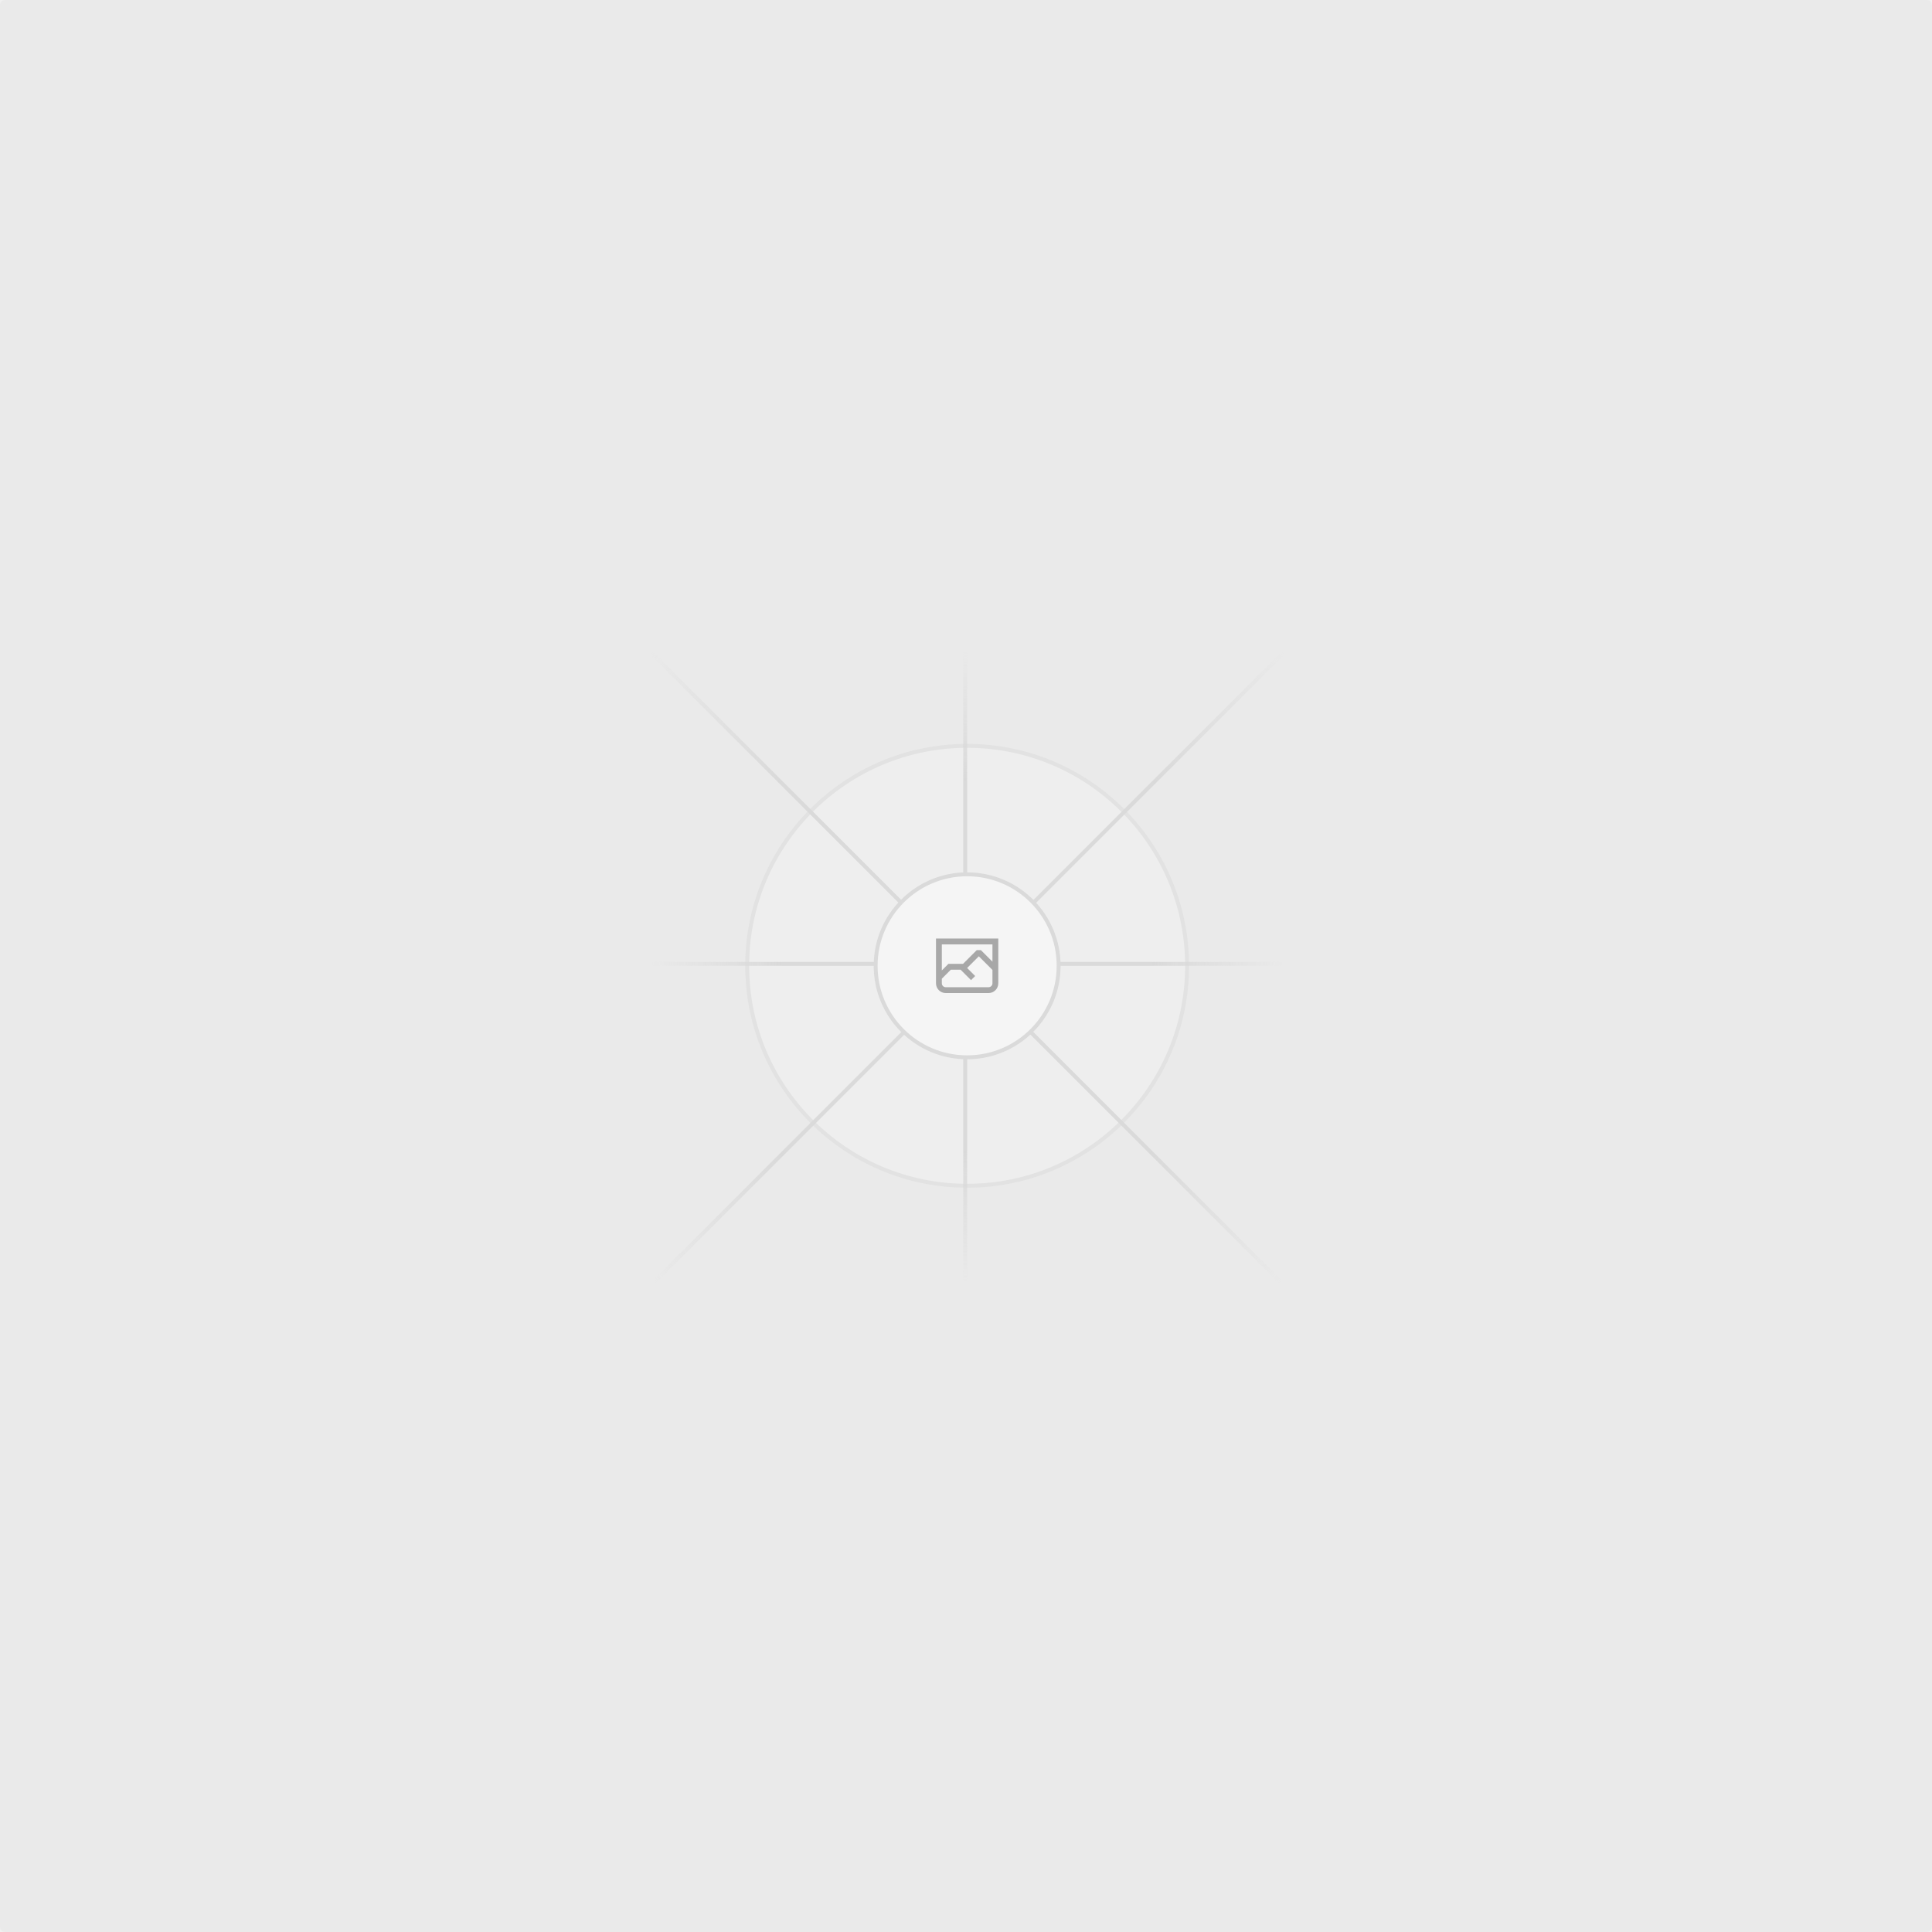
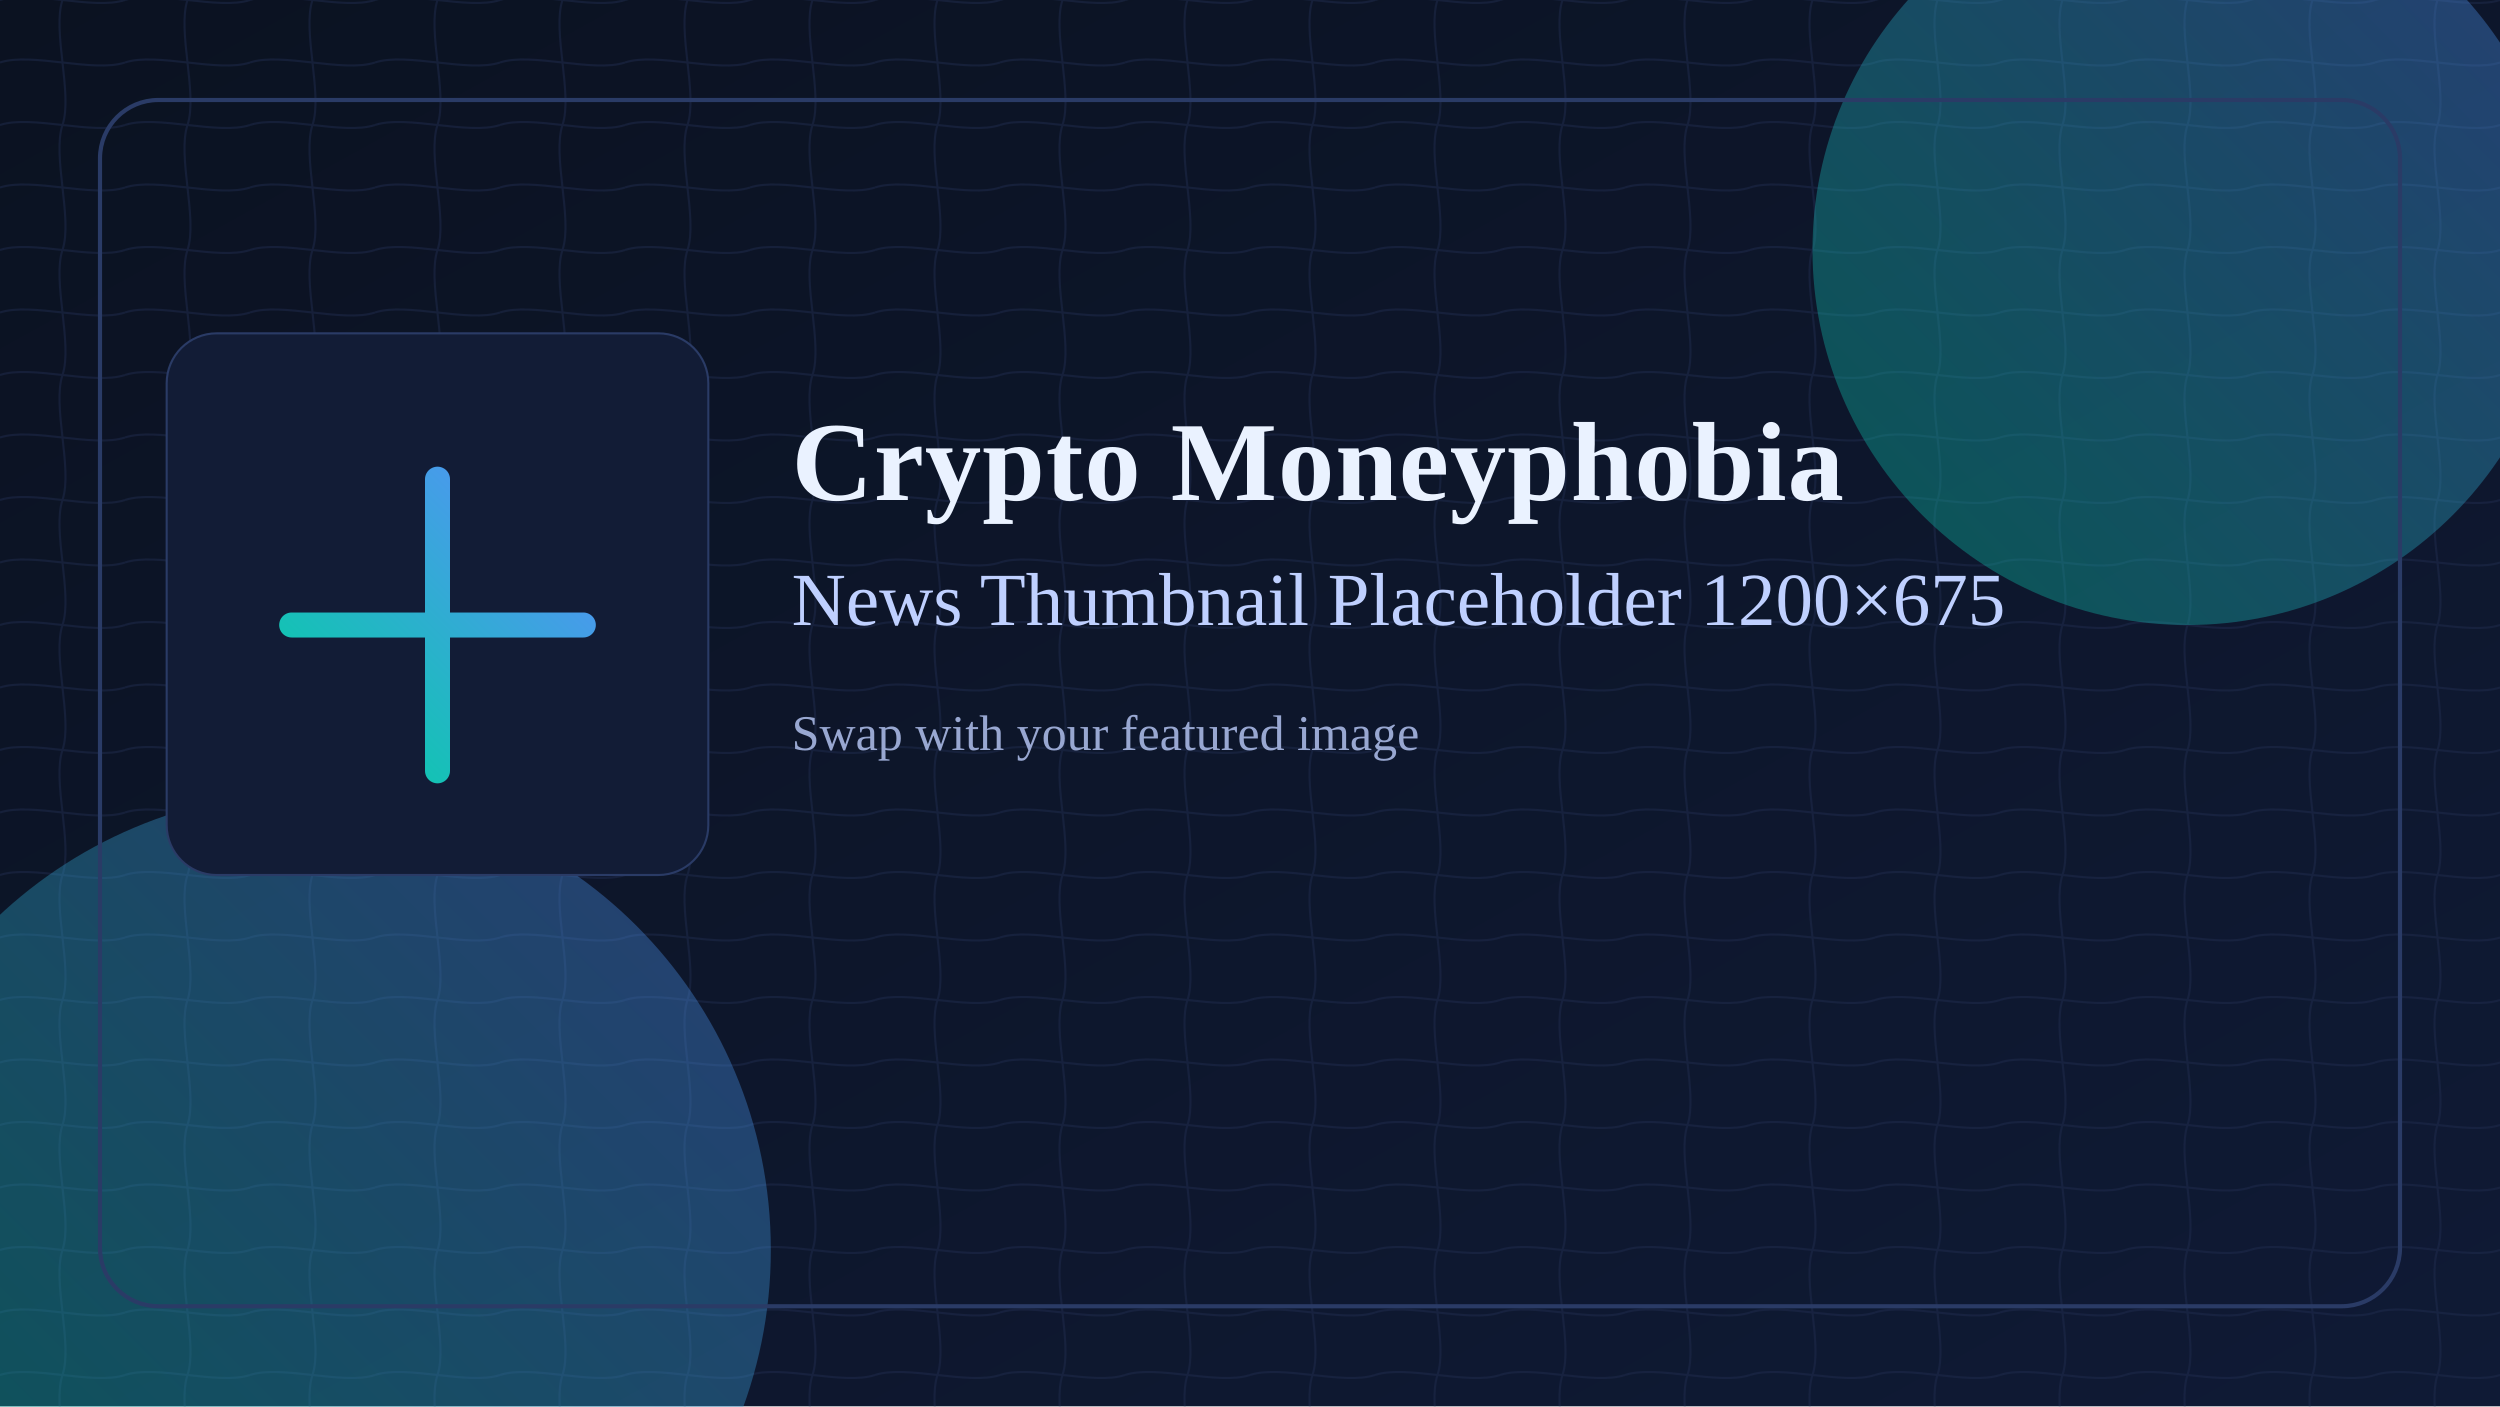
- <svg xmlns="http://www.w3.org/2000/svg" width="1200" height="1200" fill="none">
-   <rect width="1200" height="1200" fill="#EAEAEA" rx="3" />
-   <g opacity=".5">
-     <g opacity=".5">
-       <path fill="#FAFAFA" d="M600.709 736.5c-75.454 0-136.621-61.167-136.621-136.62 0-75.454 61.167-136.621 136.621-136.621 75.453 0 136.62 61.167 136.62 136.621 0 75.453-61.167 136.62-136.62 136.62Z" />
-       <path stroke="#C9C9C9" stroke-width="2.418" d="M600.709 736.5c-75.454 0-136.621-61.167-136.621-136.62 0-75.454 61.167-136.621 136.621-136.621 75.453 0 136.62 61.167 136.62 136.621 0 75.453-61.167 136.62-136.62 136.62Z" />
-     </g>
-     <path stroke="url(#a)" stroke-width="2.418" d="M0-1.209h553.581" transform="scale(1 -1) rotate(45 1163.11 91.165)" />
-     <path stroke="url(#b)" stroke-width="2.418" d="M404.846 598.671h391.726" />
-     <path stroke="url(#c)" stroke-width="2.418" d="M599.5 795.742V404.017" />
-     <path stroke="url(#d)" stroke-width="2.418" d="m795.717 796.597-391.441-391.44" />
-     <path fill="#fff" d="M600.709 656.704c-31.384 0-56.825-25.441-56.825-56.824 0-31.384 25.441-56.825 56.825-56.825 31.383 0 56.824 25.441 56.824 56.825 0 31.383-25.441 56.824-56.824 56.824Z" />
-     <g clip-path="url(#e)">
-       <path fill="#666" fill-rule="evenodd" d="M616.426 586.58h-31.434v16.176l3.553-3.554.531-.531h9.068l.074-.074 8.463-8.463h2.565l7.18 7.181V586.58Zm-15.715 14.654 3.698 3.699 1.283 1.282-2.565 2.565-1.282-1.283-5.2-5.199h-6.066l-5.514 5.514-.073.073v2.876a2.418 2.418 0 0 0 2.418 2.418h26.598a2.418 2.418 0 0 0 2.418-2.418v-8.317l-8.463-8.463-7.181 7.181-.071.072Zm-19.347 5.442v4.085a6.045 6.045 0 0 0 6.046 6.045h26.598a6.044 6.044 0 0 0 6.045-6.045v-7.108l1.356-1.355-1.282-1.283-.074-.073v-17.989h-38.689v23.43l-.146.146.146.147Z" clip-rule="evenodd" />
-     </g>
-     <path stroke="#C9C9C9" stroke-width="2.418" d="M600.709 656.704c-31.384 0-56.825-25.441-56.825-56.824 0-31.384 25.441-56.825 56.825-56.825 31.383 0 56.824 25.441 56.824 56.825 0 31.383-25.441 56.824-56.824 56.824Z" />
+ <svg xmlns="http://www.w3.org/2000/svg" width="1200" height="675" viewBox="0 0 1200 675" role="img" aria-label="Crypto Moneyphobia article thumbnail placeholder">
+   <defs>
+     <linearGradient id="bg" x1="0" x2="1" y1="0" y2="1">
+       <stop offset="0%" stop-color="#0B1221" />
+       <stop offset="100%" stop-color="#0F1A35" />
+     </linearGradient>
+     <linearGradient id="acc" x1="0" x2="1" y1="1" y2="0">
+       <stop offset="0%" stop-color="#00D1A0" />
+       <stop offset="100%" stop-color="#5B8CFF" />
+     </linearGradient>
+     <pattern id="mesh" width="60" height="60" patternUnits="userSpaceOnUse">
+       <path d="M0 30C15 25 45 35 60 30M0 0C15 -5 45 5 60 0M0 60C15 55 45 65 60 60" fill="none" stroke="#1F2B4D" stroke-width="1" />
+       <path d="M30 0C25 15 35 45 30 60" fill="none" stroke="#1F2B4D" stroke-width="1" />
+     </pattern>
+   </defs>
+   <rect width="1200" height="675" fill="url(#bg)" />
+   <rect width="1200" height="675" fill="url(#mesh)" opacity="0.5" />
+   <g opacity="0.35">
+     <circle cx="1050" cy="120" r="180" fill="url(#acc)" />
+     <circle cx="150" cy="600" r="220" fill="url(#acc)" />
  </g>
-   <defs>
-     <linearGradient id="a" x1="554.061" x2="-.48" y1=".083" y2=".087" gradientUnits="userSpaceOnUse">
-       <stop stop-color="#C9C9C9" stop-opacity="0" />
-       <stop offset=".208" stop-color="#C9C9C9" />
-       <stop offset=".792" stop-color="#C9C9C9" />
-       <stop offset="1" stop-color="#C9C9C9" stop-opacity="0" />
-     </linearGradient>
-     <linearGradient id="b" x1="796.912" x2="404.507" y1="599.963" y2="599.965" gradientUnits="userSpaceOnUse">
-       <stop stop-color="#C9C9C9" stop-opacity="0" />
-       <stop offset=".208" stop-color="#C9C9C9" />
-       <stop offset=".792" stop-color="#C9C9C9" />
-       <stop offset="1" stop-color="#C9C9C9" stop-opacity="0" />
-     </linearGradient>
-     <linearGradient id="c" x1="600.792" x2="600.794" y1="403.677" y2="796.082" gradientUnits="userSpaceOnUse">
-       <stop stop-color="#C9C9C9" stop-opacity="0" />
-       <stop offset=".208" stop-color="#C9C9C9" />
-       <stop offset=".792" stop-color="#C9C9C9" />
-       <stop offset="1" stop-color="#C9C9C9" stop-opacity="0" />
-     </linearGradient>
-     <linearGradient id="d" x1="404.85" x2="796.972" y1="403.903" y2="796.02" gradientUnits="userSpaceOnUse">
-       <stop stop-color="#C9C9C9" stop-opacity="0" />
-       <stop offset=".208" stop-color="#C9C9C9" />
-       <stop offset=".792" stop-color="#C9C9C9" />
-       <stop offset="1" stop-color="#C9C9C9" stop-opacity="0" />
-     </linearGradient>
-     <clipPath id="e">
-       <path fill="#fff" d="M581.364 580.535h38.689v38.689h-38.689z" />
-     </clipPath>
-   </defs>
+   <rect x="48" y="48" width="1104" height="579" rx="28" fill="none" stroke="#2A3B66" stroke-width="2" />
+   <g transform="translate(80,160)">
+     <rect x="0" y="0" width="260" height="260" rx="24" fill="#121C36" stroke="#2A3B66" />
+     <path d="M60 140h140M130 70v140" stroke="url(#acc)" stroke-width="12" stroke-linecap="round" />
+   </g>
+   <text x="380" y="240" font-size="54" fill="#EAF2FF" font-weight="700" letter-spacing="0.5">Crypto Moneyphobia</text>
+   <text x="380" y="300" font-size="36" fill="#BFD0FF" font-weight="500">News Thumbnail Placeholder 1200×675</text>
+   <text x="380" y="360" font-size="24" fill="#98A7D1">Swap with your featured image</text>
</svg>
